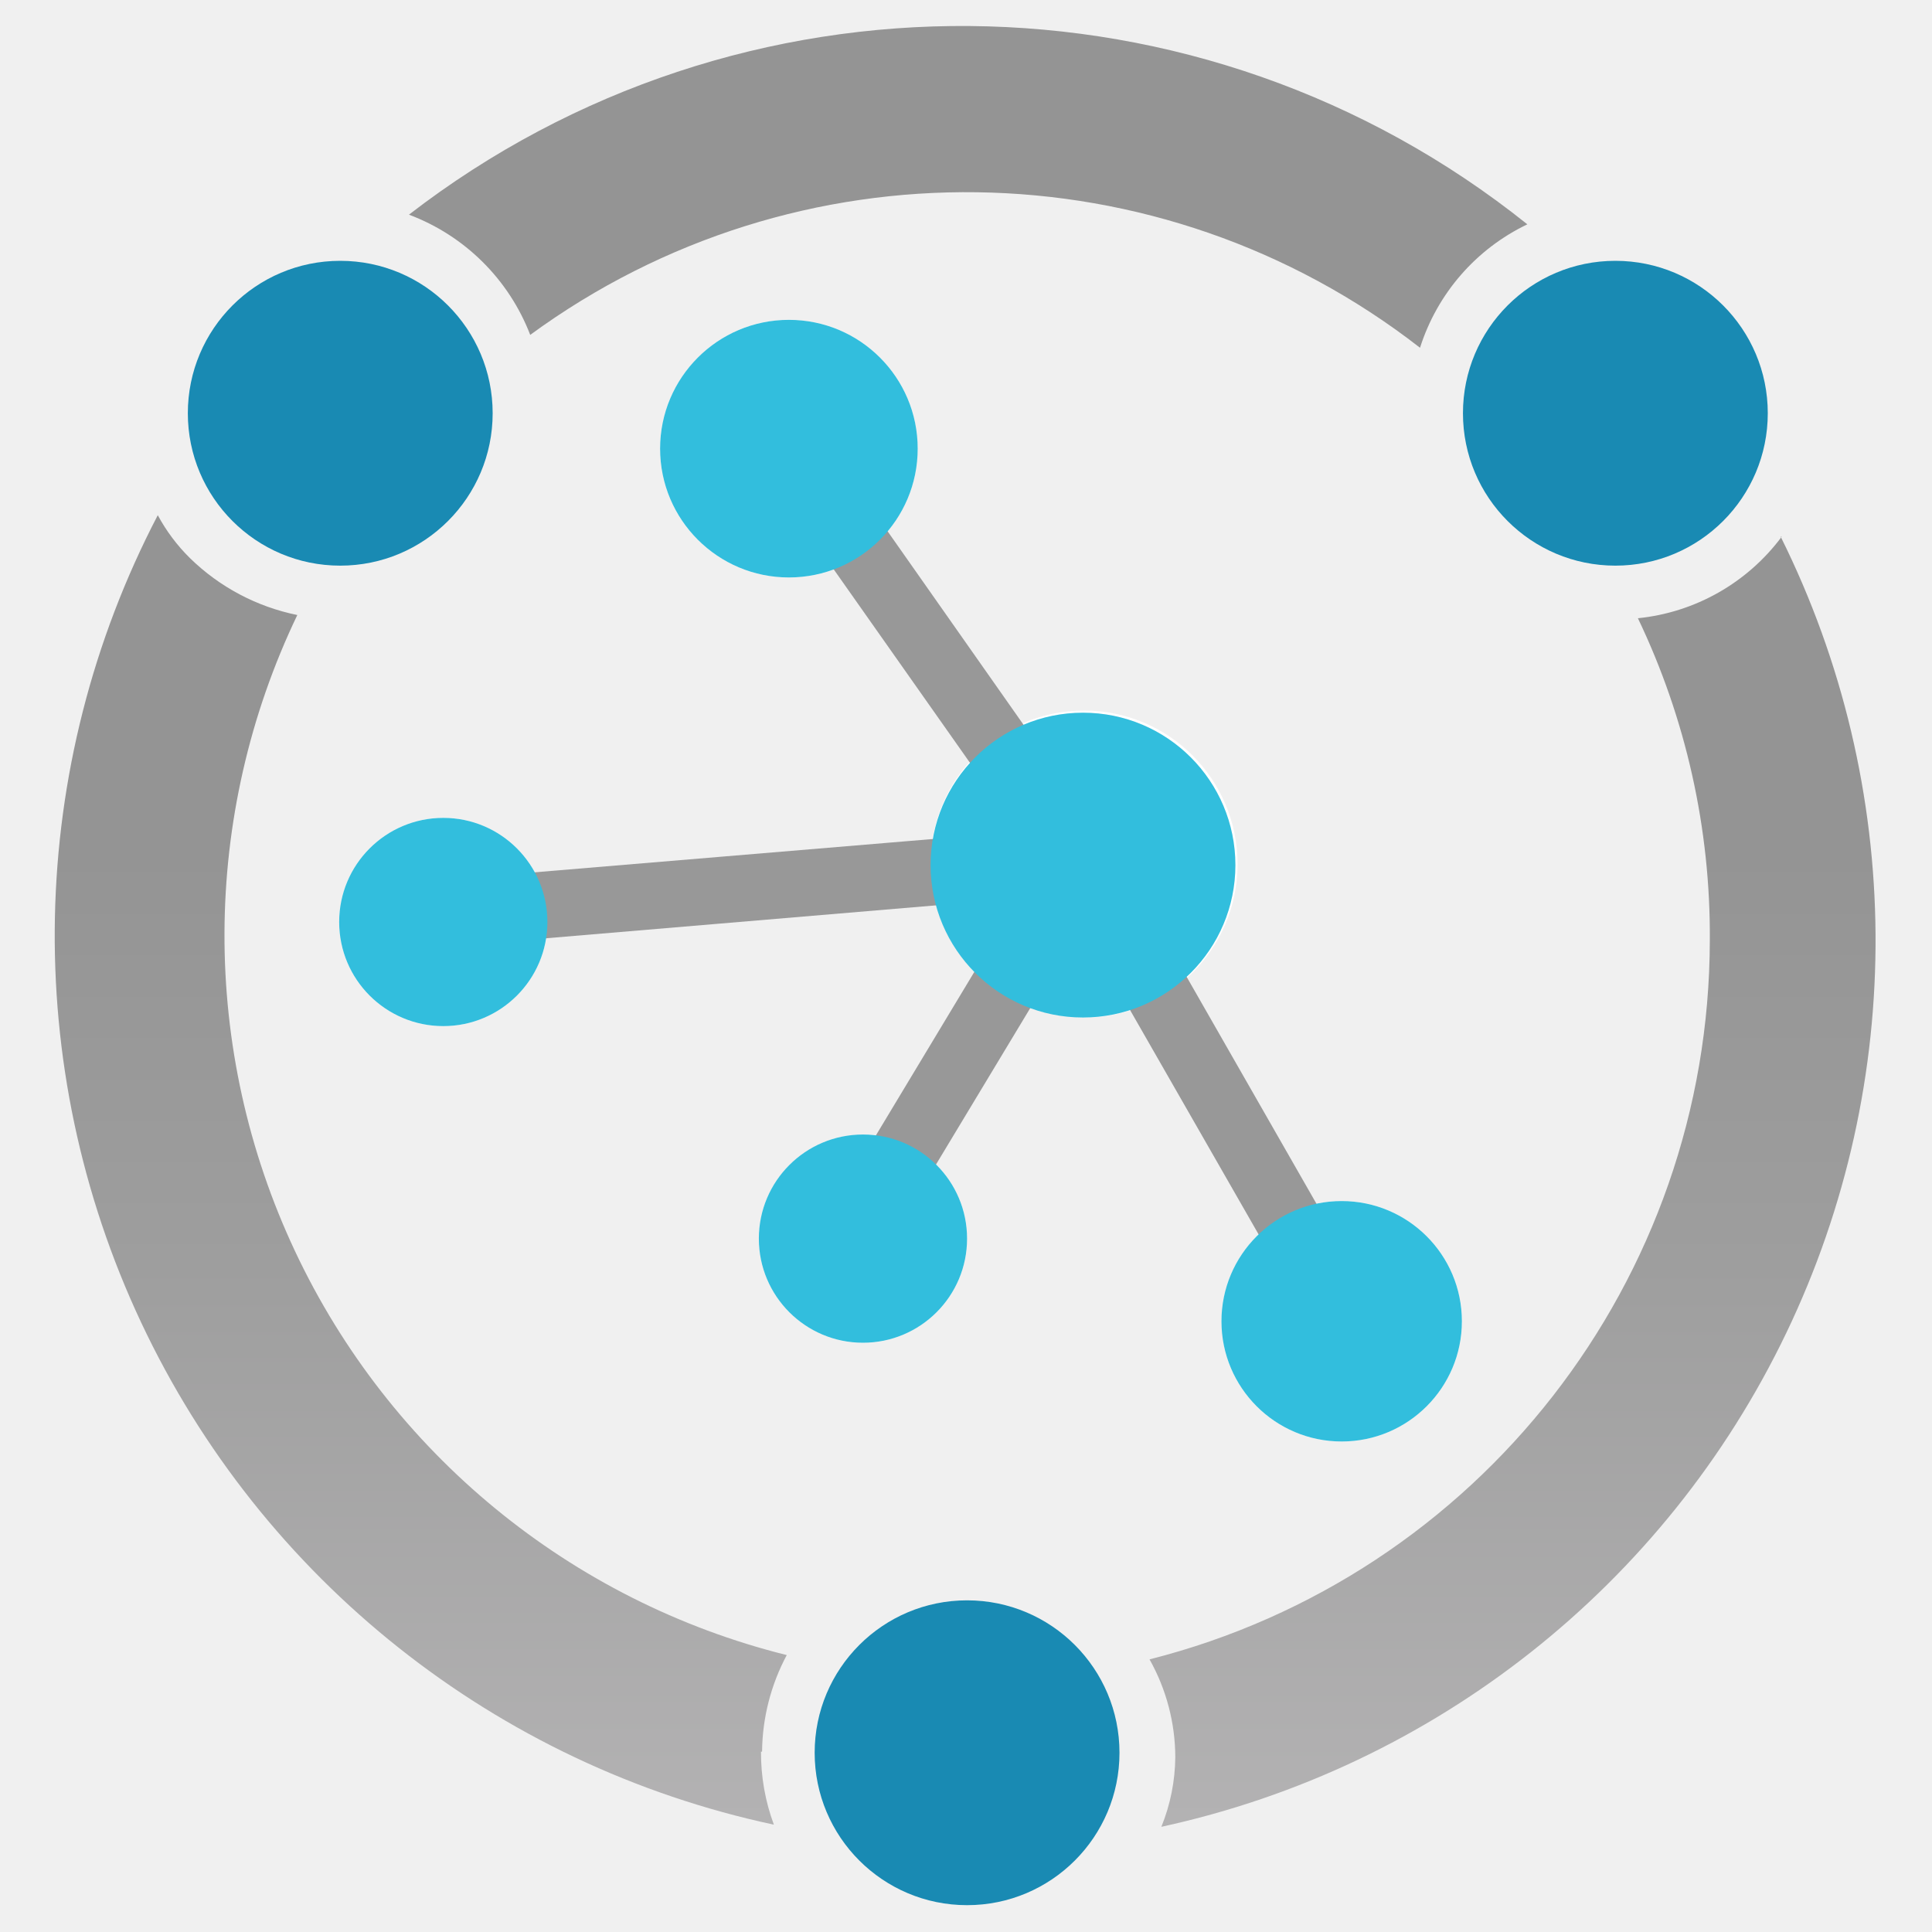
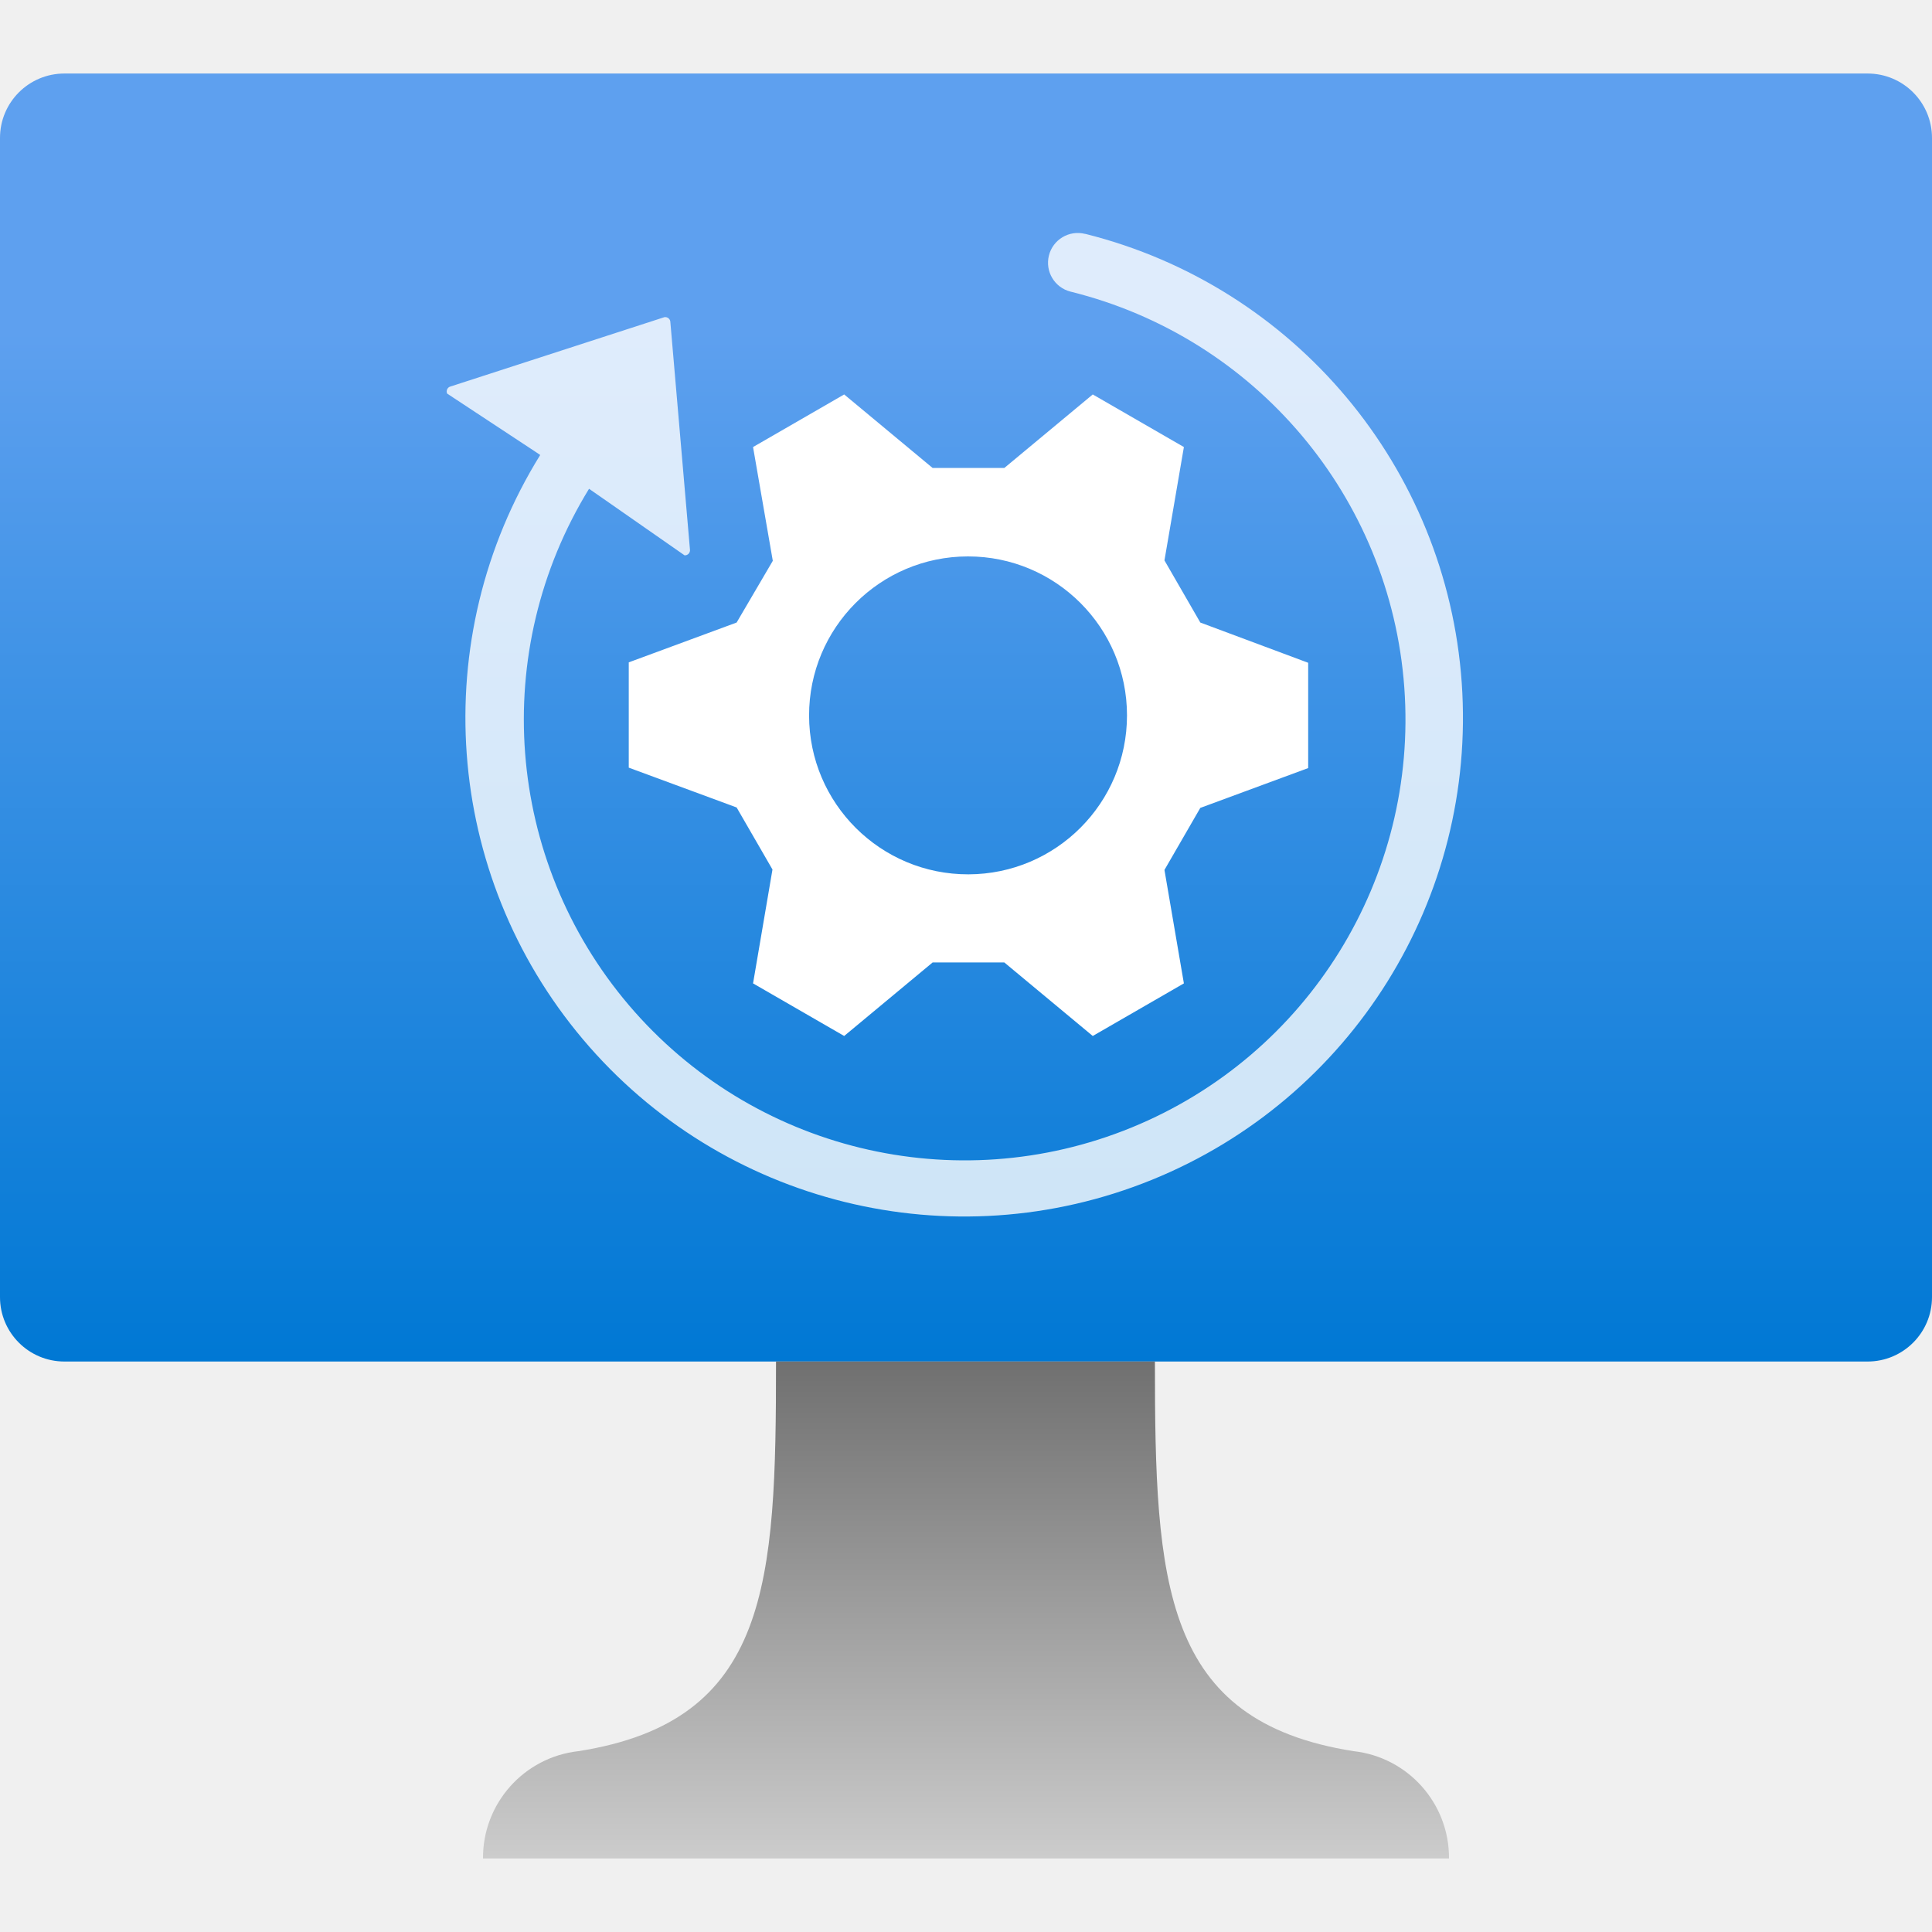
- <svg xmlns="http://www.w3.org/2000/svg" id="e2354665-da3e-47da-bdbf-c0a061b5d0b5" data-name="Layer 1" width="18" height="18" viewBox="0 0 18 18">
+ <svg xmlns="http://www.w3.org/2000/svg" width="18" height="18" viewBox="0 0 18 18">
  <defs>
-     <linearGradient id="a2ce308d-2865-4d56-bfb4-da21e9e9e552" x1="8.992" y1="16.975" x2="8.992" y2="0.242" gradientUnits="userSpaceOnUse">
-       <stop offset="0" stop-color="#b3b2b3" />
-       <stop offset="0.31" stop-color="#9e9e9e" />
-       <stop offset="0.54" stop-color="#949494" />
+     <linearGradient id="afd24f05-59be-4c06-8334-605403fb2b7b" x1="9" y1="778.831" x2="9" y2="790.831" gradientTransform="matrix(1, 0, 0, -1, 0, 791.516)" gradientUnits="userSpaceOnUse">
+       <stop offset="0" stop-color="#0078d4" />
+       <stop offset="0.8" stop-color="#5ea0ef" />
+     </linearGradient>
+     <linearGradient id="aabc180f-9b9a-4846-a6e7-4110dfc7dad5" x1="9" y1="774.201" x2="9" y2="778.831" gradientTransform="matrix(1, 0, 0, -1, 0, 791.516)" gradientUnits="userSpaceOnUse">
+       <stop offset="0" stop-color="#ccc" />
+       <stop offset="1" stop-color="#707070" />
    </linearGradient>
  </defs>
-   <g>
-     <circle cx="10.1" cy="8.05" r="1.43" fill="#fff" />
-     <circle cx="12.5" cy="12.31" r="1.12" fill="#fff" />
-     <circle cx="8.04" cy="11.54" r="0.97" fill="#fff" />
-     <circle cx="7.35" cy="4.18" r="1.2" fill="#fff" />
-     <circle cx="4.13" cy="8.59" r="0.97" fill="#fff" />
-   </g>
-   <path d="M12.76,12.08,10.34,7.85l-.24.13.2-.14L7.56,3.94l-.5.36L9.49,7.75,4.11,8.2l.05.62,5.33-.45L7.72,11.31l.53.32,1.82-3.02,2.16,3.77.54-.3Z" fill="#989898" />
-   <g>
-     <circle cx="10.09" cy="8.06" r="1.42" fill="#32bedd" />
-     <circle cx="7.35" cy="4.18" r="1.2" fill="#32bedd" />
-     <circle cx="4.13" cy="8.59" r="0.97" fill="#32bedd" />
-     <circle cx="8.04" cy="11.54" r="0.97" fill="#32bedd" />
-     <circle cx="12.5" cy="12.31" r="1.12" fill="#32bedd" />
-   </g>
-   <circle cx="15.05" cy="3.85" r="1.42" fill="#198ab3" />
-   <circle cx="3.17" cy="3.85" r="1.42" fill="#198ab3" />
-   <circle cx="9.01" cy="16.33" r="1.42" fill="#198ab3" />
-   <path d="M4.94,3.12a6.881,6.881,0,0,1,8.29.12,1.918,1.918,0,0,1,1-1.15A8.431,8.431,0,0,0,3.81,2,1.941,1.941,0,0,1,4.94,3.12ZM16.6,5a1.91,1.91,0,0,1-1.34.76,6.842,6.842,0,0,1,.67,3,6.92,6.92,0,0,1-5.22,6.7,1.871,1.871,0,0,1,.24.91,1.765,1.765,0,0,1-.13.65A8.45,8.45,0,0,0,16.59,5ZM7.1,16.32a1.95,1.95,0,0,1,.23-.9A6.909,6.909,0,0,1,2.77,5.73a2,2,0,0,1-1-.53,1.676,1.676,0,0,1-.3-.4A8.47,8.47,0,0,0,7.21,17a1.926,1.926,0,0,1-.12-.68Z" fill="url(#a2ce308d-2865-4d56-bfb4-da21e9e9e552)" />
+   <rect y="0.685" width="18" height="12" rx="0.6" fill="url(#afd24f05-59be-4c06-8334-605403fb2b7b)" />
+   <path d="M12.61,16.315c-1.78-.28-1.85-1.56-1.85-3.63H7.23c0,2.07-.06,3.35-1.84,3.63a1,1,0,0,0-.89,1h9A1,1,0,0,0,12.61,16.315Z" fill="url(#aabc180f-9b9a-4846-a6e7-4110dfc7dad5)" />
+   <path d="M10.109,2.179a.277.277,0,0,0-.135.538A4.107,4.107,0,1,1,5.488,4.554l.111.077.779.543a.048.048,0,0,0,.05-.056L6.245,2.994a.048.048,0,0,0-.055-.039L4.2,3.6a.048.048,0,0,0-.034.067l.821.541.046.031a4.647,4.647,0,1,0,5.079-2.06Z" fill="#fff" opacity="0.8" />
+   <path d="M11.183,5.8l-.334-.579.181-1.056-.849-.49-.824.685H8.689l-.824-.685-.849.49L7.2,5.225,6.863,5.8l-1.005.371v.981l1.005.371.334.578L7.016,9.162l.849.49.824-.685h.668l.824.685.849-.49-.181-1.057.334-.578,1.005-.371V6.175ZM9.023,8.146A1.481,1.481,0,1,1,10.5,6.665,1.481,1.481,0,0,1,9.023,8.146Z" fill="#fff" />
</svg>
